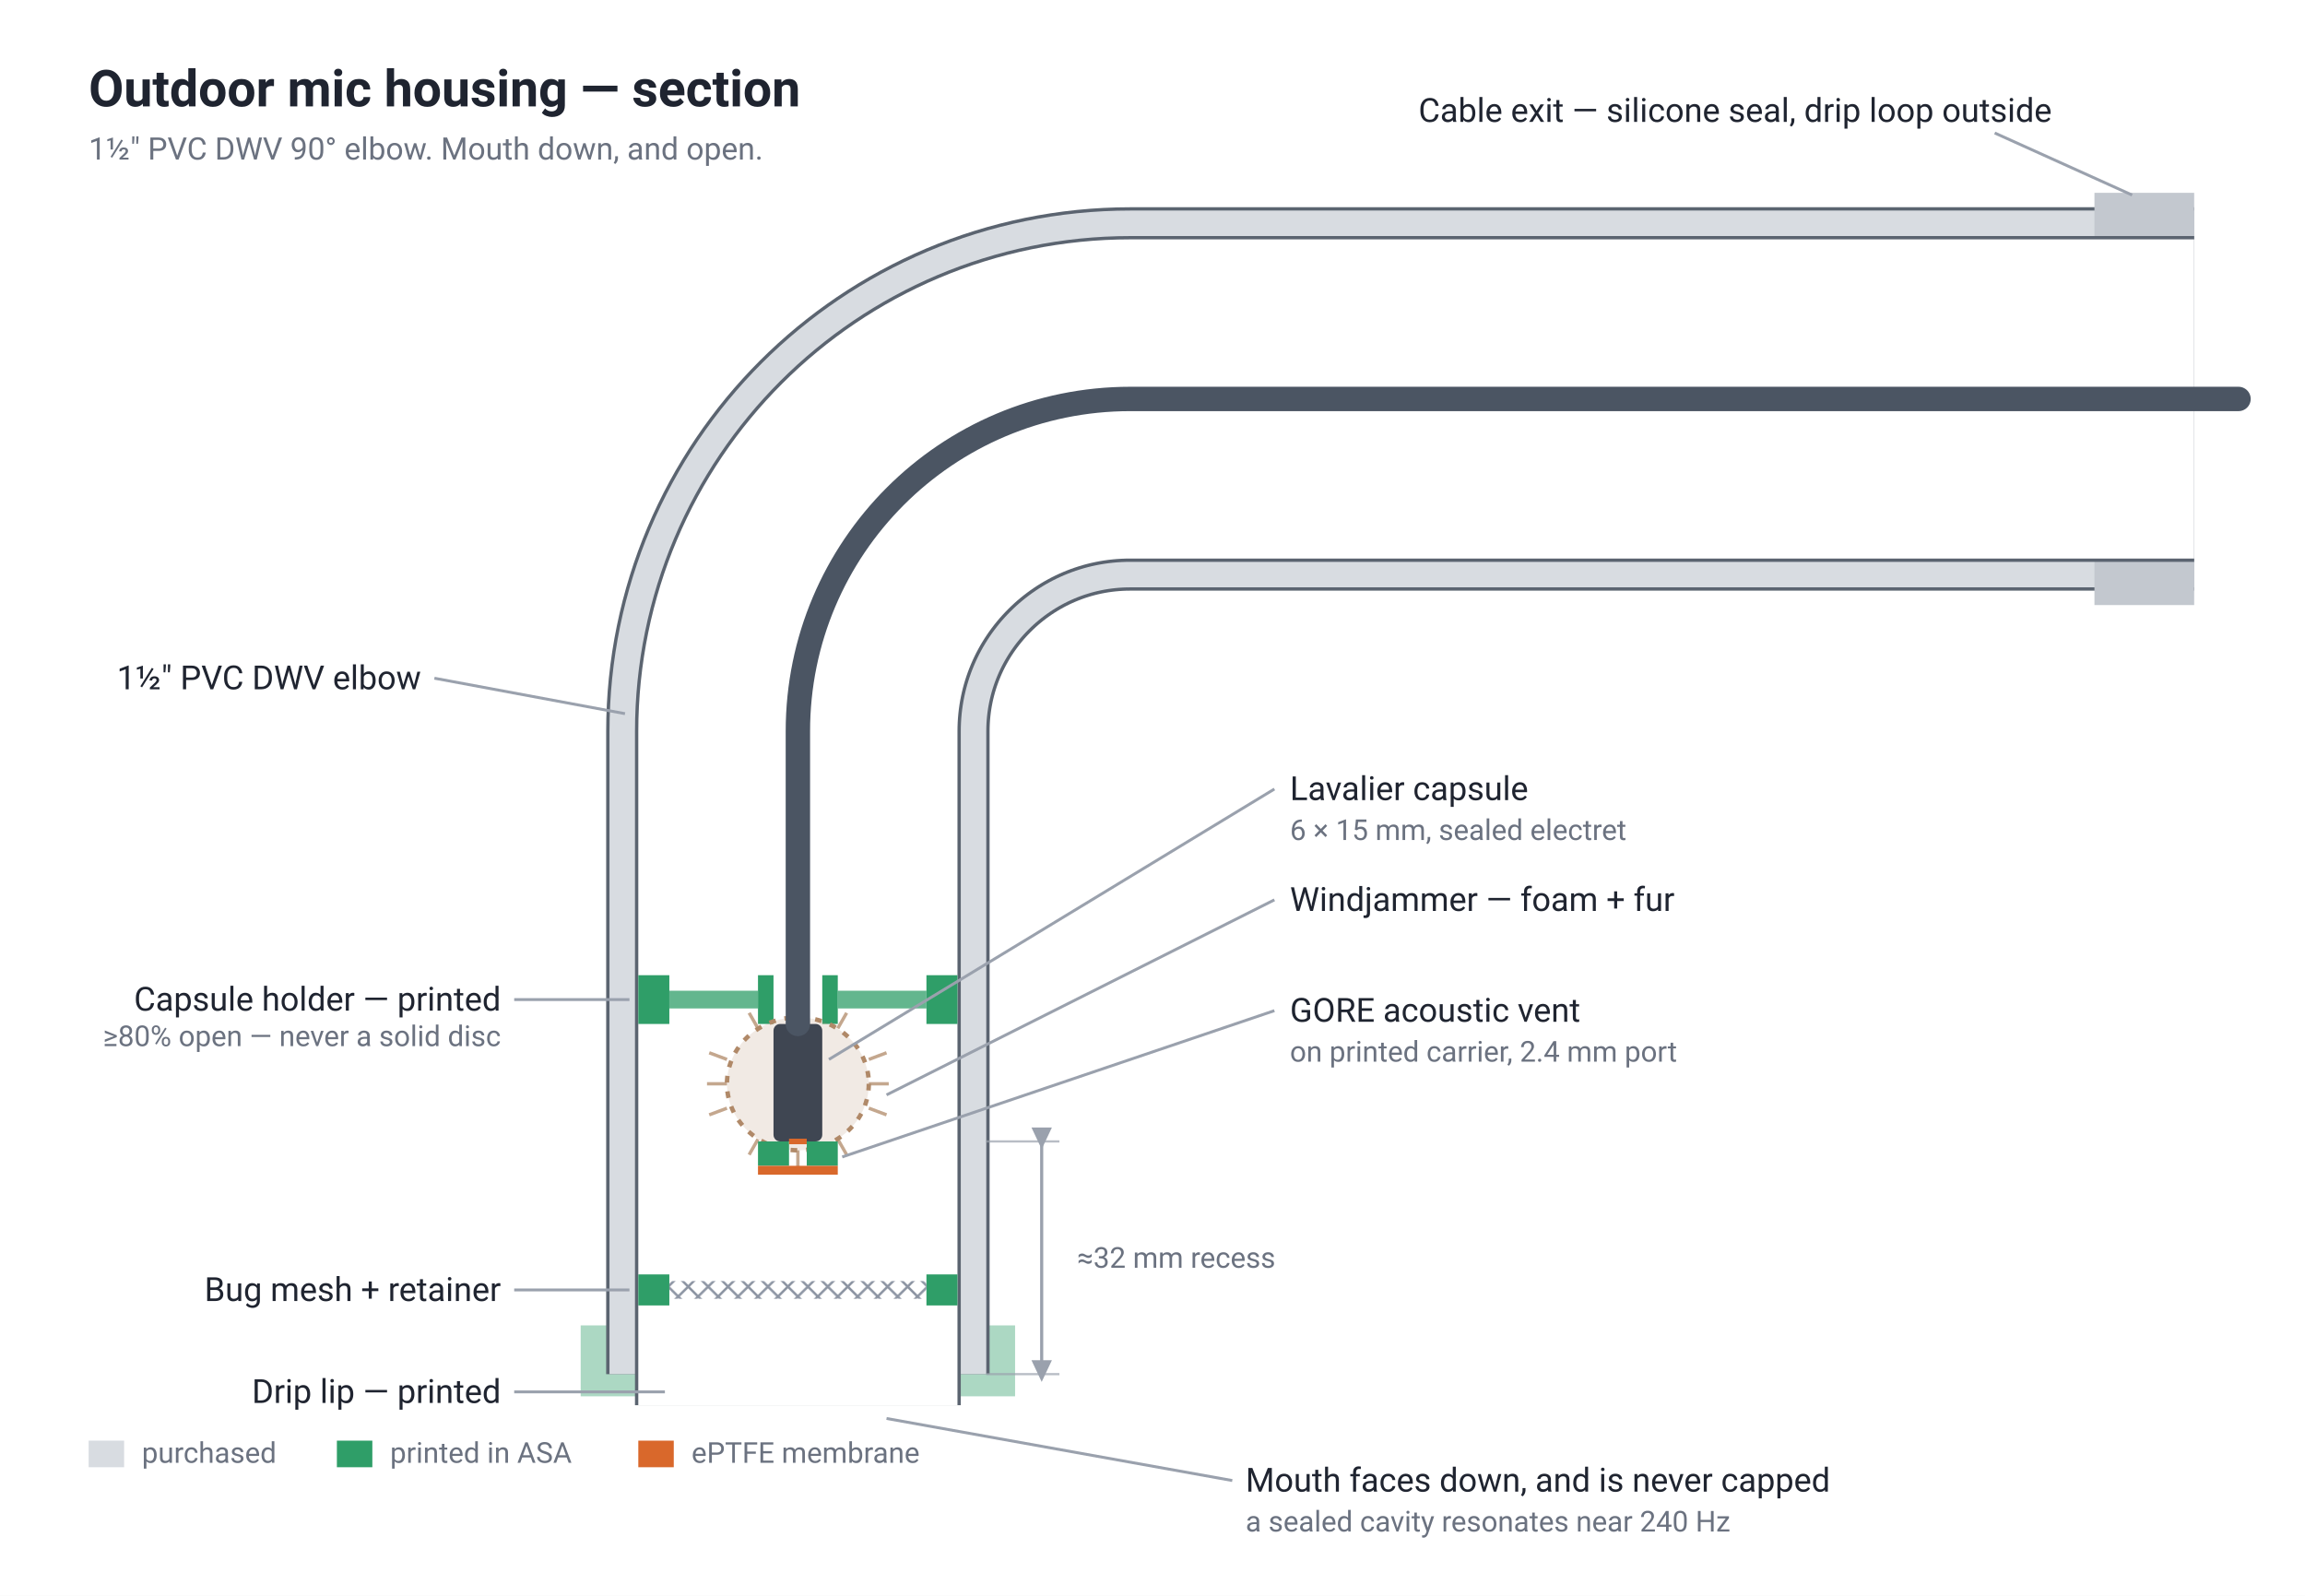
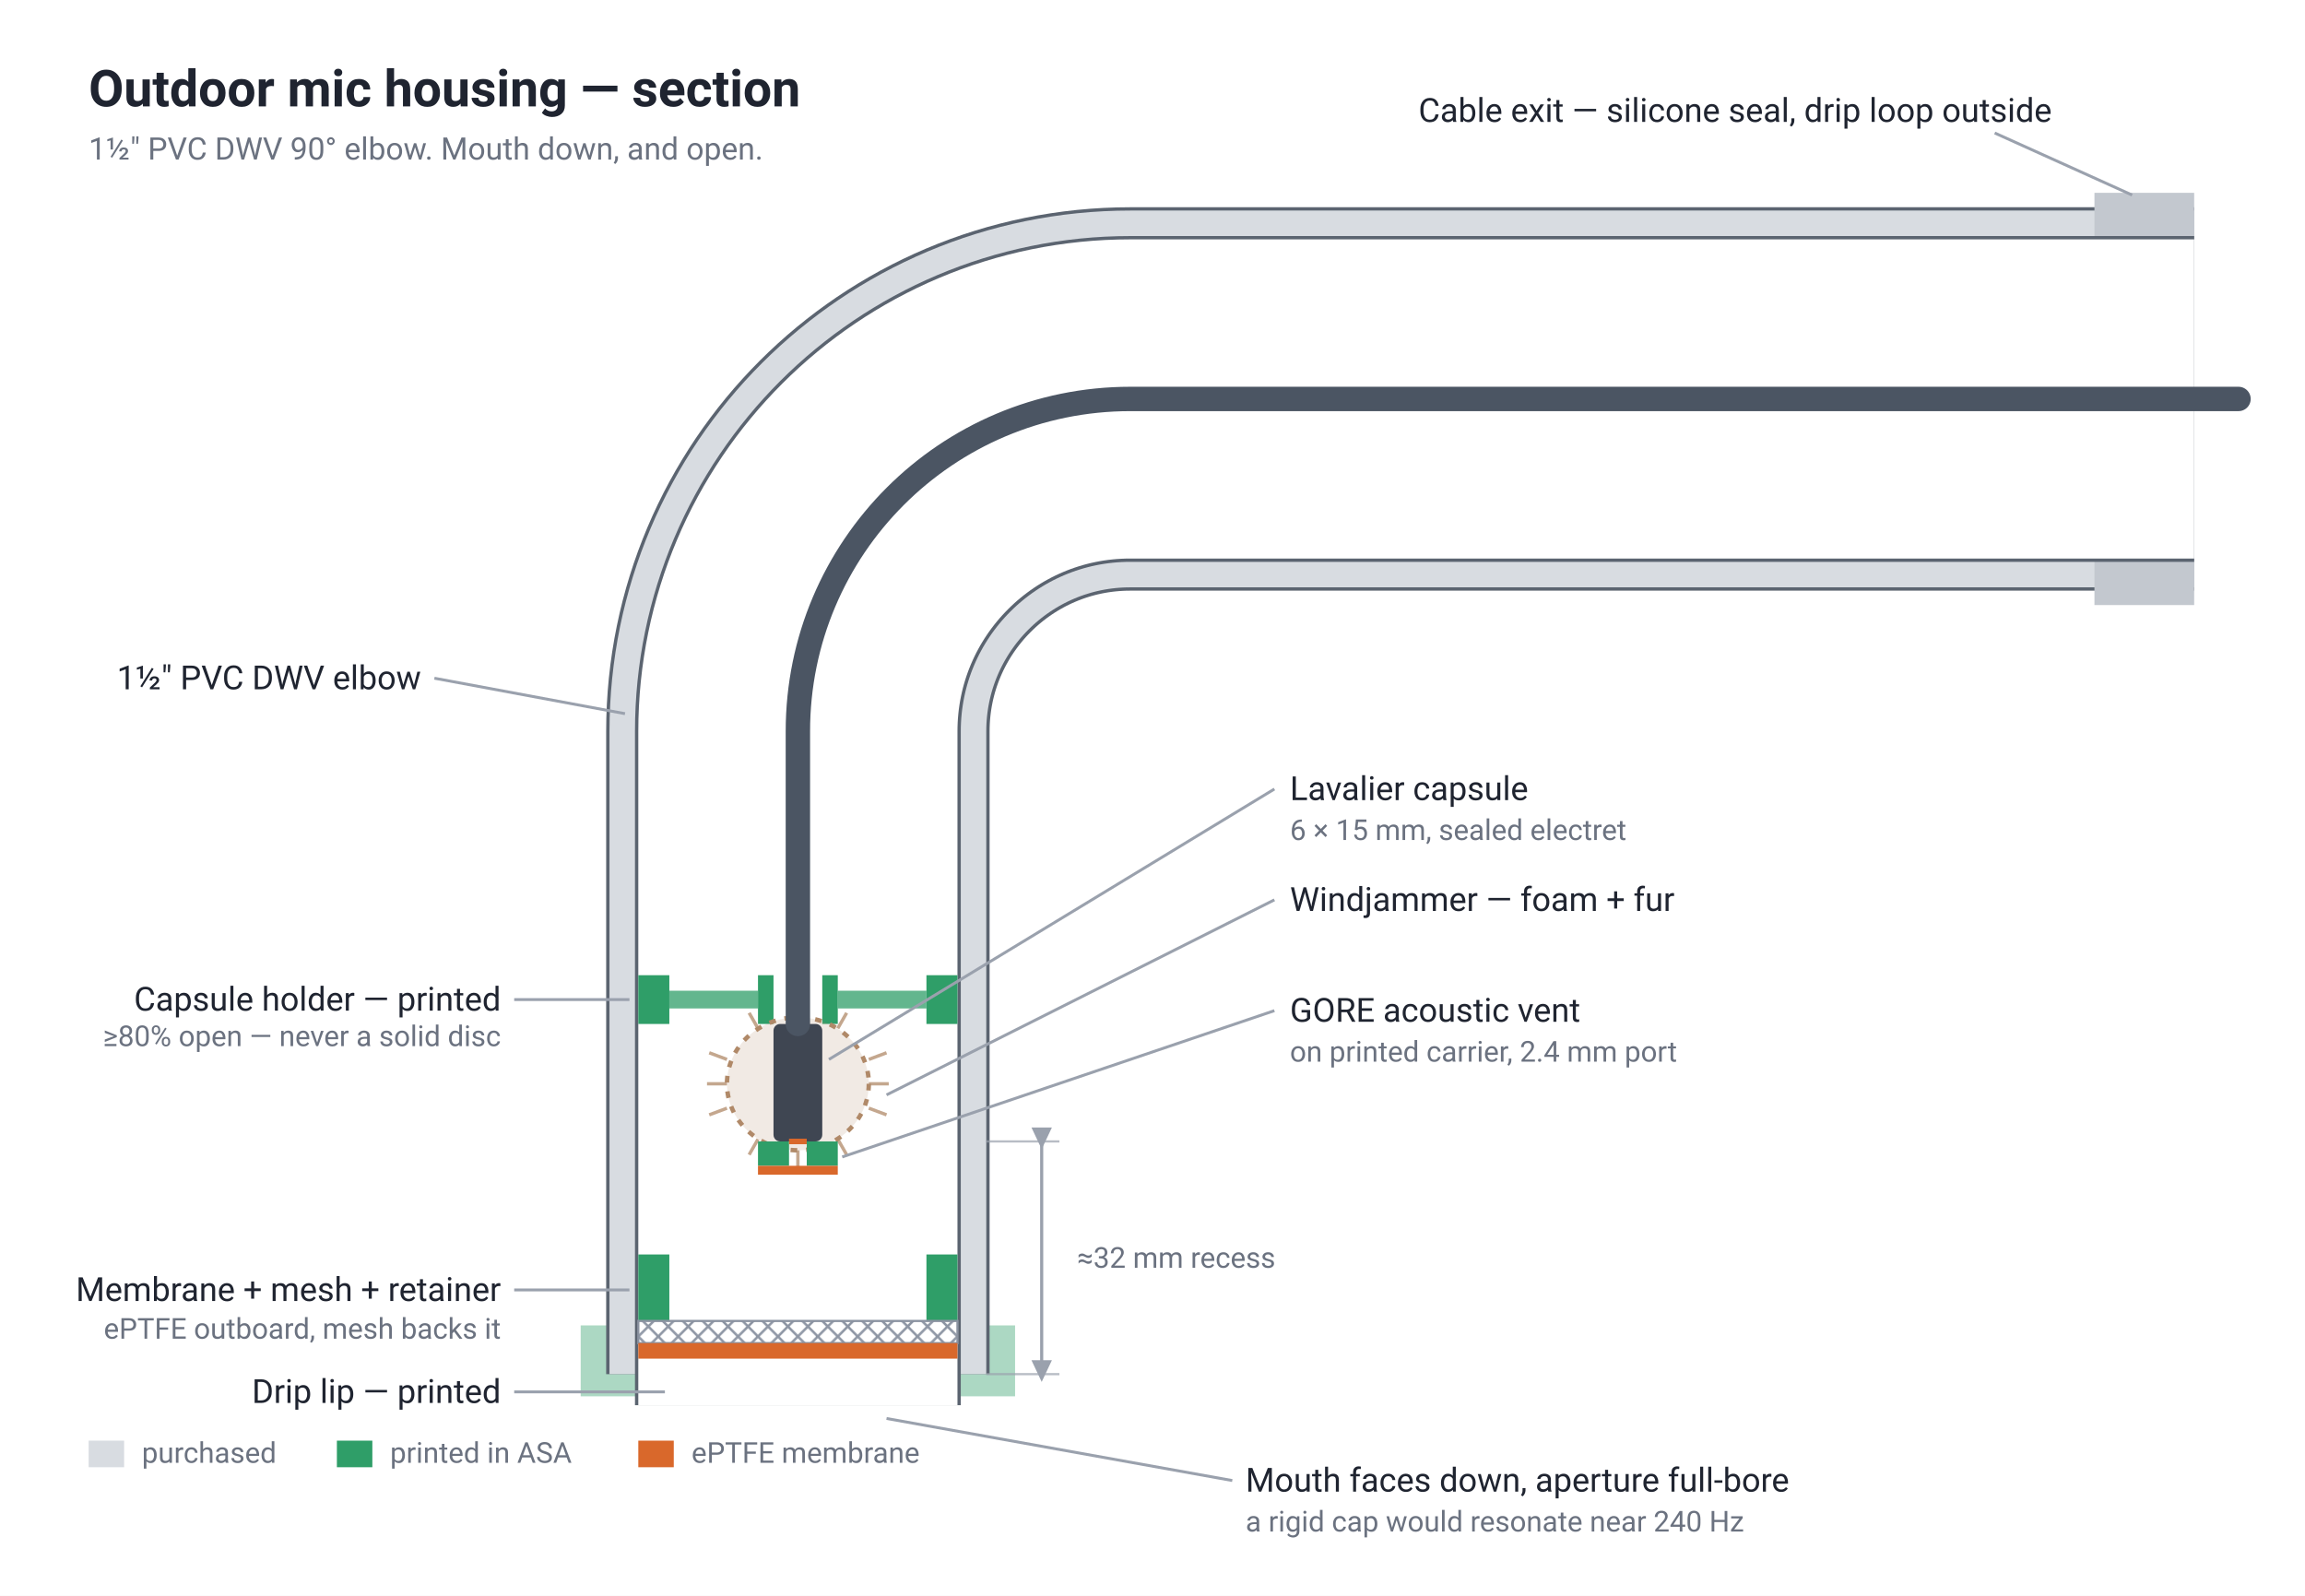
<svg xmlns="http://www.w3.org/2000/svg" viewBox="0 0 1040 720" width="1040" height="720" role="img" aria-labelledby="title desc">
  <style>
    .bgfill   { fill: #ffffff; }
    .borefill { stroke: #ffffff; }
    .pvc      { stroke: #d8dce1; }
    .pvc-f    { fill:   #d8dce1; }
    .hub      { stroke: #c3c8cf; }
    .edge     { stroke: #5b6470; }
    .printed-f{ fill:   #2f9e68; }
    .printed-s{ stroke: #2f9e68; }
    .capsule-f{ fill:   #3f4652; }
    .fur-s    { stroke: #b08968; }
    .fur-f    { fill:   #b08968; }
    .vent-f   { fill:   #d9682b; }
    .vent-s   { stroke: #d9682b; }
    .cable-s  { stroke: #4b5563; }
    .mesh-s   { stroke: #8b93a1; }
    .label    { fill:   #1f2430; }
    .sub      { fill:   #6b7280; }
    .lead     { stroke: #9aa1ad; }
    .dim      { stroke: #9aa1ad; }
    .dimf     { fill:   #9aa1ad; }

    @media (prefers-color-scheme: dark) {
      .bgfill   { fill: #14161a; }
      .borefill { stroke: #14161a; }
      .pvc      { stroke: #3a4048; }
      .pvc-f    { fill:   #3a4048; }
      .hub      { stroke: #4a515b; }
      .edge     { stroke: #98a2b3; }
      .printed-f{ fill:   #4ade80; }
      .printed-s{ stroke: #4ade80; }
      .capsule-f{ fill:   #cbd5e1; }
      .fur-s    { stroke: #c39a75; }
      .fur-f    { fill:   #c39a75; }
      .vent-f   { fill:   #fb923c; }
      .vent-s   { stroke: #fb923c; }
      .cable-s  { stroke: #9ca3af; }
      .mesh-s   { stroke: #6b7280; }
      .label    { fill:   #e5e7eb; }
      .sub      { fill:   #9ca3af; }
      .lead     { stroke: #6b7280; }
      .dim      { stroke: #6b7280; }
      .dimf     { fill:   #6b7280; }
    }

    text { font-family: ui-sans-serif, -apple-system, "Segoe UI", Roboto, Helvetica, Arial, sans-serif; }
    .t-title { font-size: 23px; font-weight: 600; }
    .t-sub   { font-size: 14px; }
    .t-lab   { font-size: 15px; }
    .t-small { font-size: 13px; }
  </style>
  <defs>
    <pattern id="meshpat" width="9" height="9" patternUnits="userSpaceOnUse">
      <path d="M0,0 L9,9 M9,0 L0,9" class="mesh-s" stroke-width="1.1" fill="none" />
    </pattern>
    <marker id="arrow" markerWidth="9" markerHeight="9" refX="4.5" refY="4.5" orient="auto">
      <path d="M0,1.2 L7,4.5 L0,7.8 z" class="dimf" />
    </marker>
  </defs>
  <rect width="100%" height="100%" class="bgfill" />
  <text x="40" y="48" class="label t-title">Outdoor mic housing — section</text>
  <text x="40" y="72" class="sub t-sub">1½″ PVC DWV 90° elbow. Mouth down, and open.</text>
  <path d="M 360,630 V 598" class="printed-s" stroke-width="196" stroke-linecap="butt" fill="none" opacity="0.4" />
  <path d="M 360,620 V 330 A 150,150 0 0 1 510,180 H 990" class="edge" stroke-width="173" stroke-linecap="butt" fill="none" />
  <path d="M 360,620 V 330 A 150,150 0 0 1 510,180 H 990" class="pvc" stroke-width="170" stroke-linecap="butt" fill="none" />
  <path d="M 990,180 H 945" class="hub" stroke-width="186" stroke-linecap="butt" fill="none" />
  <path d="M 360,634 V 330 A 150,150 0 0 1 510,180 H 990" class="edge" stroke-width="147" stroke-linecap="butt" fill="none" />
  <path d="M 360,634 V 330 A 150,150 0 0 1 510,180 H 990" class="borefill" stroke-width="144" stroke-linecap="butt" fill="none" />
  <rect x="288" y="440" width="14" height="22" class="printed-f" />
  <rect x="418" y="440" width="14" height="22" class="printed-f" />
  <rect x="342" y="440" width="7" height="22" class="printed-f" />
  <rect x="371" y="440" width="7" height="22" class="printed-f" />
  <rect x="302" y="447" width="40" height="8" class="printed-f" opacity="0.75" />
  <rect x="378" y="447" width="40" height="8" class="printed-f" opacity="0.75" />
  <ellipse cx="360" cy="489" rx="32" ry="30" class="fur-f" opacity="0.18" />
  <ellipse cx="360" cy="489" rx="32" ry="30" class="fur-s" fill="none" stroke-width="2" stroke-dasharray="3 4" />
  <g class="fur-s" stroke-width="1.5" opacity="0.75">
    <path d="M328,478 l-8,-3 M328,489 l-9,0 M328,500 l-8,3" />
    <path d="M392,478 l8,-3 M392,489 l9,0 M392,500 l8,3" />
    <path d="M342,464 l-4,-7 M360,459 l0,-8 M378,464 l4,-7" />
    <path d="M342,514 l-4,7 M360,519 l0,8 M378,514 l4,7" />
  </g>
  <rect x="349" y="462" width="22" height="53" rx="3" class="capsule-f" />
  <rect x="342" y="515" width="14" height="11" class="printed-f" />
  <rect x="364" y="515" width="14" height="11" class="printed-f" />
  <rect x="342" y="526" width="36" height="4" class="vent-f" />
  <path d="M356,515 h8" class="vent-s" stroke-width="2.5" fill="none" />
-   <rect x="288" y="575" width="14" height="14" class="printed-f" />
-   <rect x="418" y="575" width="14" height="14" class="printed-f" />
-   <rect x="302" y="578" width="116" height="8" fill="url(#meshpat)" />
+   <rect x="288" y="566" width="14" height="30" class="printed-f" />
+   <rect x="418" y="566" width="14" height="30" class="printed-f" />
+   <rect x="288" y="596" width="144" height="10" fill="url(#meshpat)" />
+   <rect x="288" y="596" width="144" height="10" class="mesh-s" fill="none" stroke-width="1" />
+   <rect x="288" y="606" width="144" height="7" class="vent-f" />
  <path d="M 360,462 V 330 A 150,150 0 0 1 510,180 H 1010" class="cable-s" stroke-width="11" fill="none" stroke-linecap="round" />
  <path d="M470,515 V620" class="dim" stroke-width="1.4" fill="none" marker-start="url(#arrow)" marker-end="url(#arrow)" />
  <path d="M445,515 H478 M445,620 H478" class="dim" stroke-width="1" fill="none" opacity="0.7" />
  <text x="486" y="572" class="sub t-small">≈32 mm recess</text>
  <g class="lead" stroke-width="1.3" fill="none">
    <path d="M232,451 H284" />
    <path d="M232,582 H284" />
    <path d="M232,628 H300" />
    <path d="M196,306 L282,322" />
    <path d="M575,356 L374,478" />
    <path d="M575,406 L400,494" />
    <path d="M575,456 L380,522" />
    <path d="M900,60  L962,88" />
    <path d="M556,668 L400,640" />
  </g>
  <g class="label t-lab">
    <text x="226" y="456" text-anchor="end">Capsule holder — printed</text>
-     <text x="226" y="587" text-anchor="end">Bug mesh + retainer</text>
+     <text x="226" y="587" text-anchor="end">Membrane + mesh + retainer</text>
    <text x="226" y="633" text-anchor="end">Drip lip — printed</text>
    <text x="190" y="311" text-anchor="end">1½″ PVC DWV elbow</text>
    <text x="582" y="361">Lavalier capsule</text>
    <text x="582" y="411">Windjammer — foam + fur</text>
    <text x="582" y="461">GORE acoustic vent</text>
    <text x="640" y="55">Cable exit — silicone seal, drip loop outside</text>
-     <text x="562" y="673">Mouth faces down, and is never capped</text>
+     <text x="562" y="673">Mouth faces down, aperture full-bore</text>
  </g>
  <g class="sub t-small">
    <text x="582" y="379">6 × 15 mm, sealed electret</text>
    <text x="582" y="479">on printed carrier, 2.4 mm port</text>
    <text x="226" y="472" text-anchor="end">≥80% open — never a solid disc</text>
-     <text x="562" y="691">a sealed cavity resonates near 240 Hz</text>
+     <text x="226" y="604" text-anchor="end">ePTFE outboard, mesh backs it</text>
+     <text x="562" y="691">a rigid cap would resonate near 240 Hz</text>
  </g>
  <g transform="translate(40,650)">
    <rect x="0" y="0" width="16" height="12" class="pvc-f" />
    <text x="24" y="10" class="sub t-small">purchased</text>
    <rect x="112" y="0" width="16" height="12" class="printed-f" />
    <text x="136" y="10" class="sub t-small">printed in ASA</text>
    <rect x="248" y="0" width="16" height="12" class="vent-f" />
    <text x="272" y="10" class="sub t-small">ePTFE membrane</text>
  </g>
</svg>
